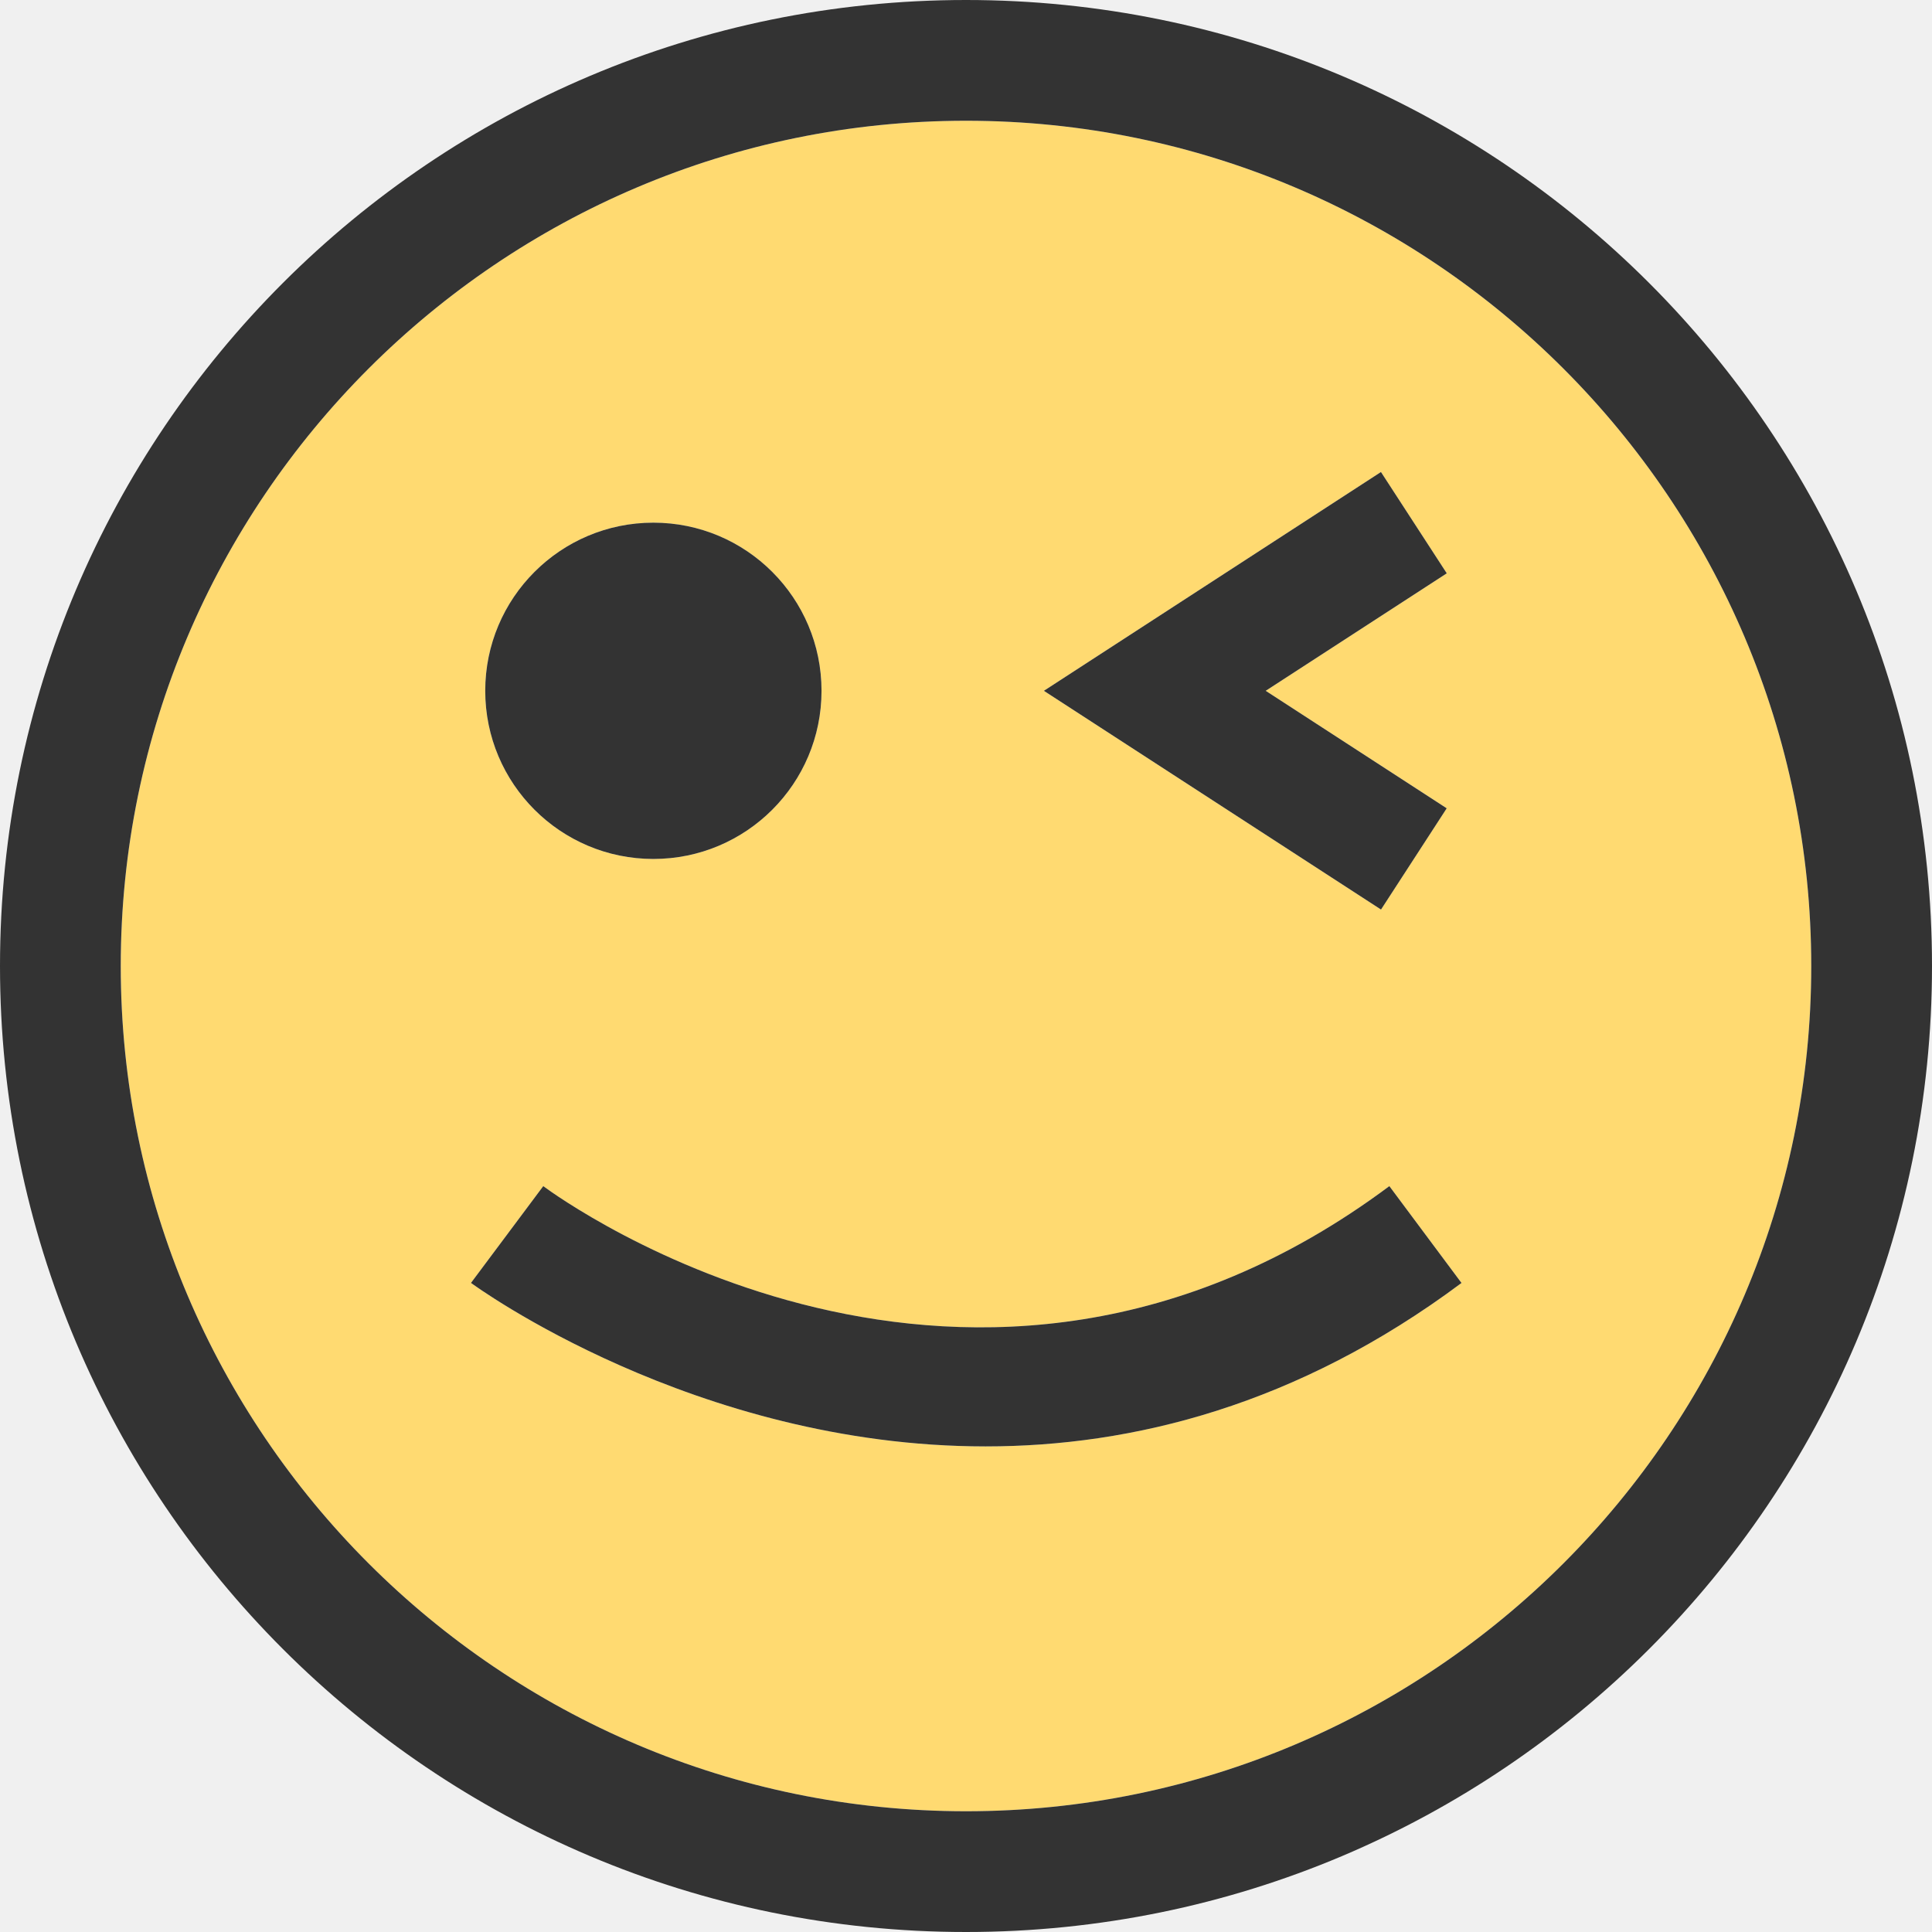
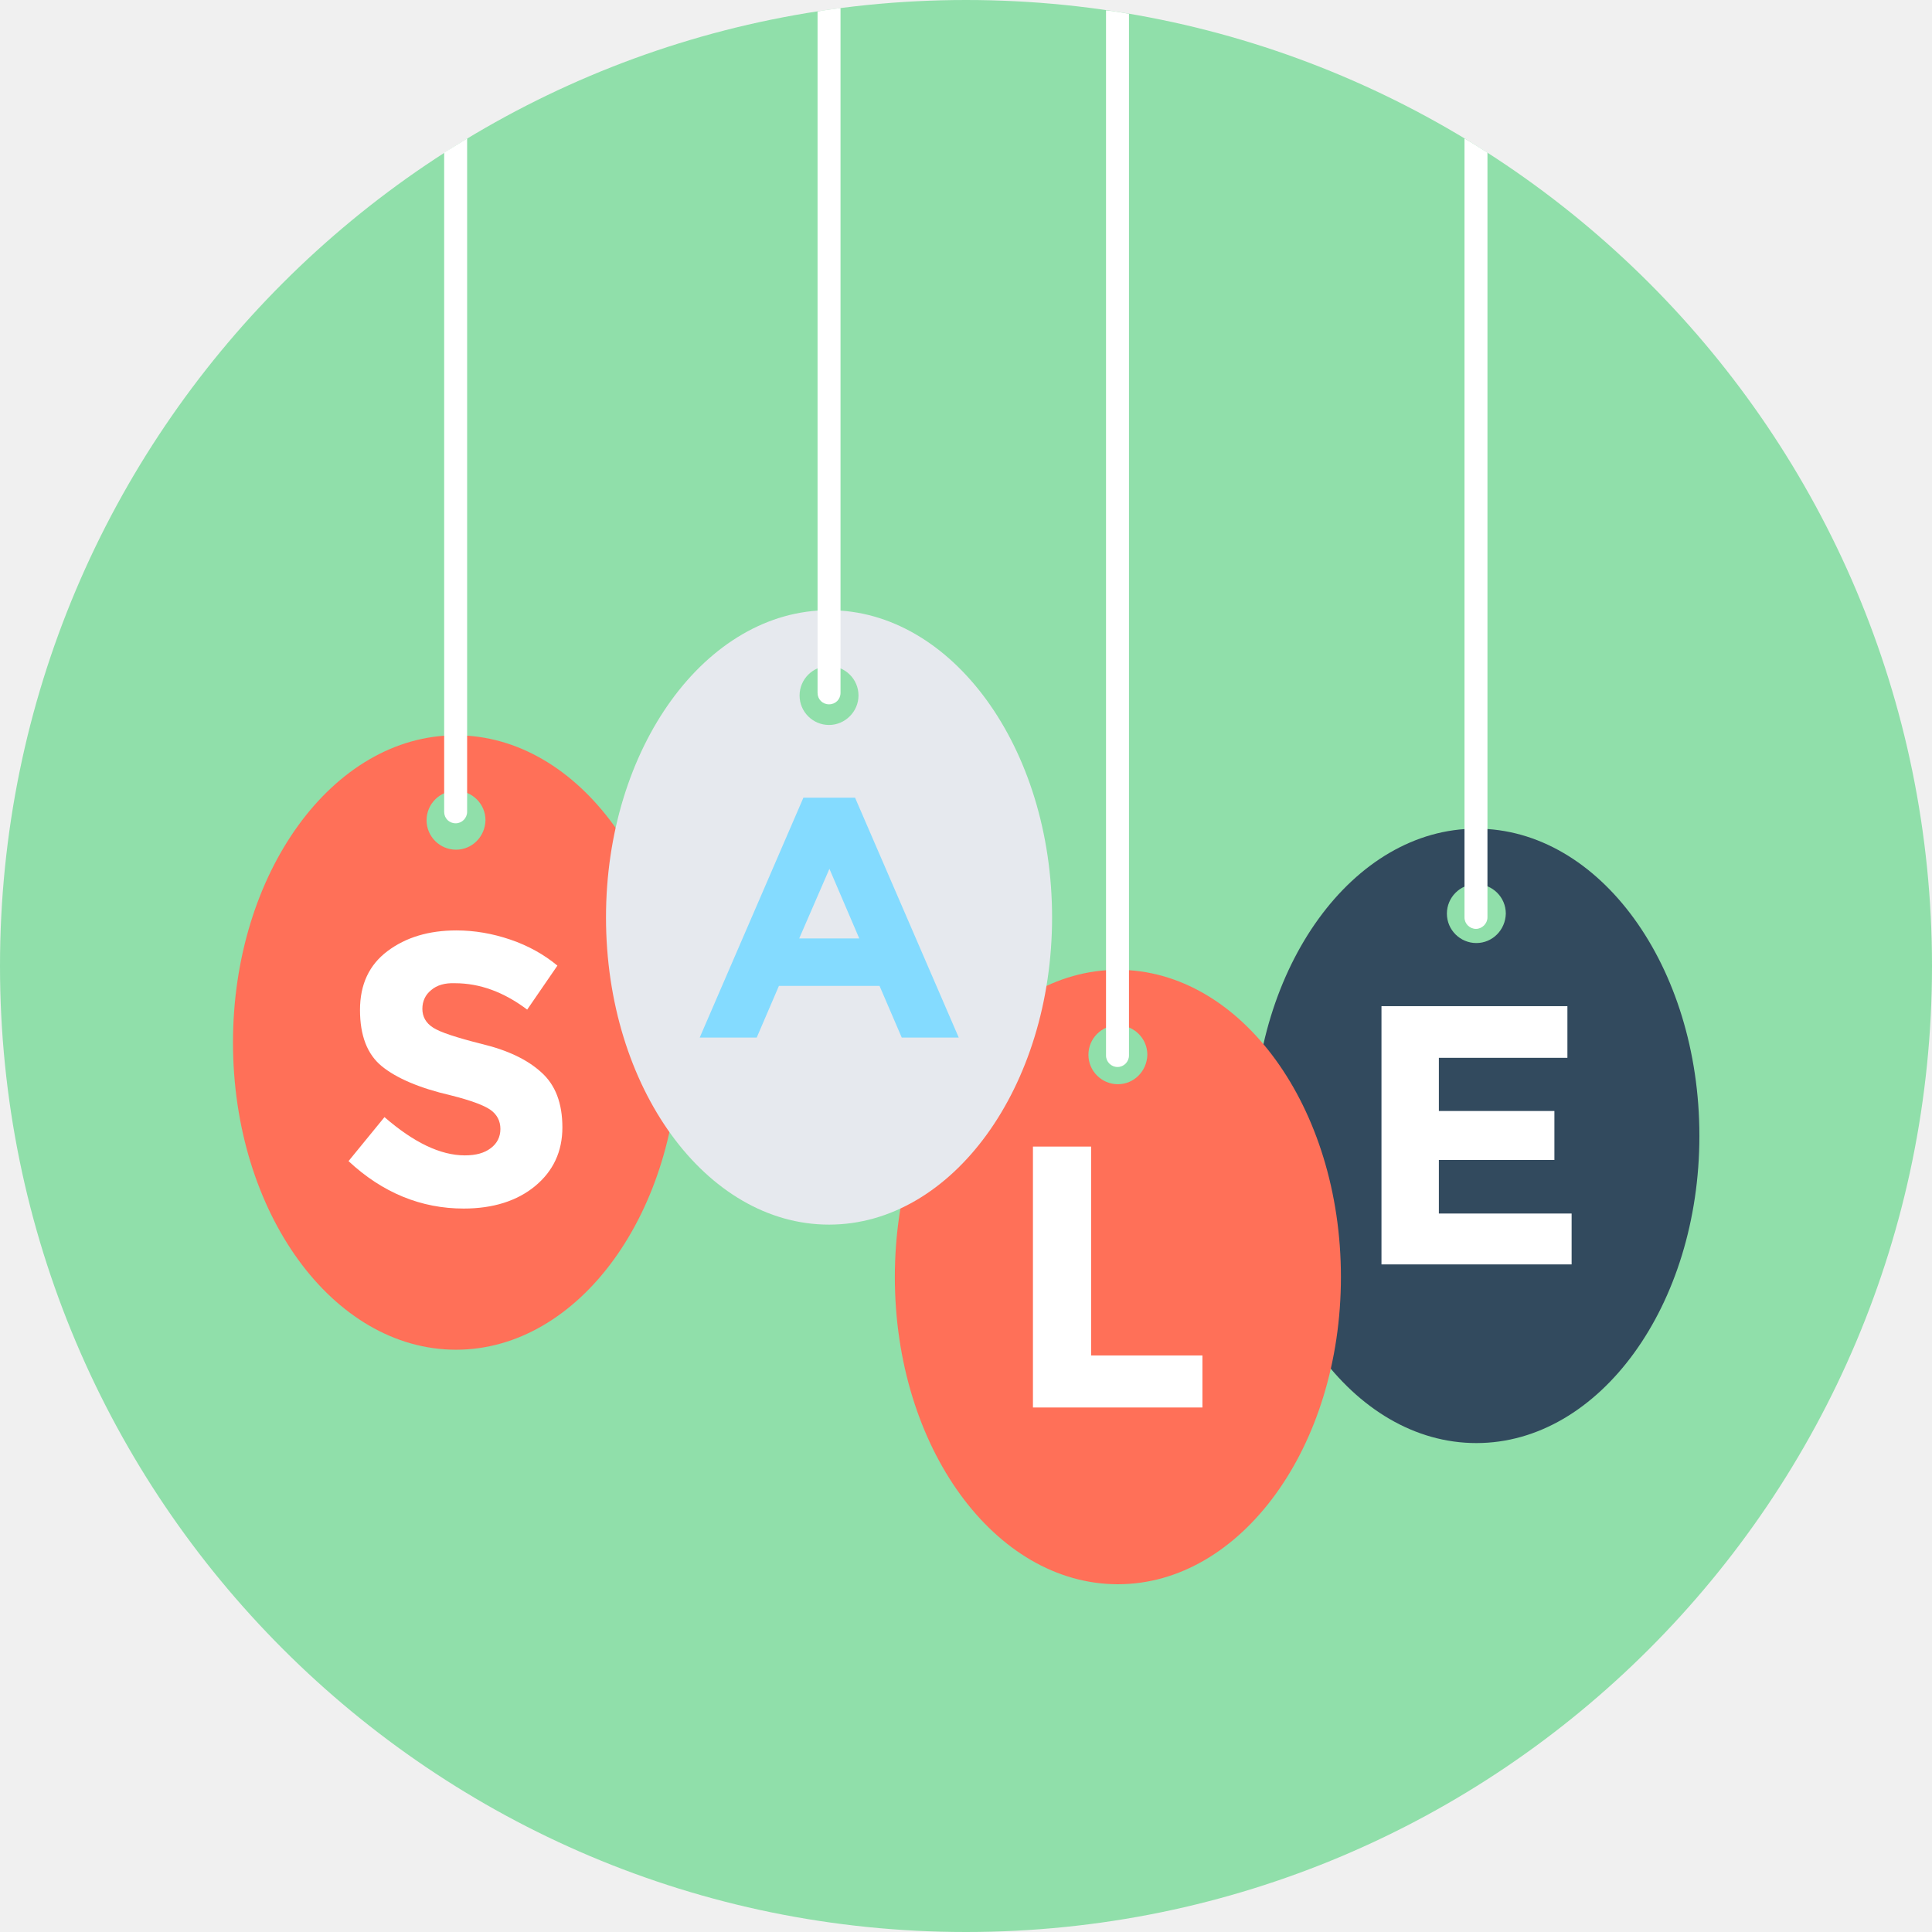
- <svg xmlns="http://www.w3.org/2000/svg" version="1.1" id="Layer_1" x="0px" y="0px" viewBox="0 0 512 512" style="enable-background:new 0 0 512 512;" xml:space="preserve">
-   <path style="fill:#FFDA71;" d="M256,480c123.52,0,224-100.48,224-224S379.52,32,256,32S32,132.48,32,256S132.48,480,256,480z   M365.968,125.088l17.44,26.848l-47.984,31.136l47.968,31.12l-17.408,26.848l-89.344-57.968L365.968,125.088z M173.152,138.512  c24.608,0,44.56,19.952,44.56,44.56s-19.952,44.56-44.56,44.56s-44.56-19.952-44.56-44.56S148.544,138.512,173.152,138.512z   M143.968,314.336c4.592,3.408,113.616,82.48,224.224,0L387.312,340c-43.552,32.48-87.232,43.312-126.112,43.312  c-77.216,0-135.52-42.688-136.384-43.328L143.968,314.336z" />
+ <svg xmlns="http://www.w3.org/2000/svg" version="1.1" id="Layer_1" x="0px" y="0px" viewBox="0 0 505 505" style="enable-background:new 0 0 505 505;" xml:space="preserve">
+   <circle style="fill:#90DFAA;" cx="252.5" cy="252.5" r="252.5" />
+   <path style="fill:#324A5E;" d="M385.9,216.6c-32.2,0-58.3,36-58.3,80.3c0,44.4,26.1,80.3,58.3,80.3s58.3-36,58.3-80.3  C444.2,252.5,418.1,216.6,385.9,216.6z M385.9,246.5c-4.2,0-7.7-3.4-7.7-7.7c0-4.2,3.4-7.7,7.7-7.7c4.2,0,7.7,3.4,7.7,7.7  C393.5,243.1,390.1,246.5,385.9,246.5z" />
  <g>
-     <path style="fill:#333333;" d="M256,512c141.392,0,256-114.608,256-256S397.392,0,256,0S0,114.608,0,256S114.608,512,256,512z    M256,32c123.52,0,224,100.48,224,224S379.52,480,256,480S32,379.52,32,256S132.48,32,256,32z" />
-     <path style="fill:#333333;" d="M387.312,340l-19.12-25.664c-110.608,82.48-219.632,3.408-224.224,0l-19.152,25.648   c0.88,0.64,59.168,43.328,136.384,43.328C300.08,383.312,343.776,372.48,387.312,340z" />
-     <circle style="fill:#333333;" cx="173.152" cy="183.072" r="44.56" />
-     <polygon style="fill:#333333;" points="383.392,214.208 335.424,183.072 383.408,151.936 365.968,125.088 276.64,183.072    365.984,241.04  " />
+     <path style="fill:#FF7058;" d="M292.2,253.5c-32.2,0-58.3,36-58.3,80.3c0,44.4,26.1,80.3,58.3,80.3s58.3-36,58.3-80.3   C350.5,289.4,324.4,253.5,292.2,253.5z M292.2,283.4c-4.2,0-7.7-3.4-7.7-7.7c0-4.2,3.4-7.7,7.7-7.7c4.2,0,7.7,3.4,7.7,7.7   C299.8,280,296.4,283.4,292.2,283.4z" />
+     <path style="fill:#FF7058;" d="M119.2,192.2c-32.2,0-58.3,36-58.3,80.3c0,44.4,26.1,80.3,58.3,80.3s58.3-36,58.3-80.3   C177.5,228.1,151.4,192.2,119.2,192.2z M119.2,222.1c-4.2,0-7.7-3.4-7.7-7.7c0-4.2,3.4-7.7,7.7-7.7c4.2,0,7.7,3.4,7.7,7.7   C126.8,218.7,123.4,222.1,119.2,222.1z" />
+   </g>
+   <path style="fill:#E6E9EE;" d="M216.7,159.5c-32.2,0-58.3,36-58.3,80.3c0,44.4,26.1,80.3,58.3,80.3s58.3-36,58.3-80.3  S248.9,159.5,216.7,159.5z M216.7,189.5c-4.2,0-7.7-3.4-7.7-7.7c0-4.2,3.4-7.7,7.7-7.7c4.2,0,7.7,3.4,7.7,7.7  C224.4,186,220.9,189.5,216.7,189.5z" />
+   <path style="fill:#FFFFFF;" d="M112.7,258.8c-1.5,1.2-2.3,2.9-2.3,4.9s0.9,3.7,2.8,4.9c1.8,1.2,6.1,2.6,12.8,4.3  c6.7,1.6,11.9,4.1,15.5,7.4c3.7,3.3,5.5,8.1,5.5,14.4s-2.4,11.4-7.1,15.3c-4.7,3.9-11,5.9-18.7,5.9c-11.1,0-21.2-4.1-30.1-12.4  l9.4-11.5c7.6,6.6,14.6,10,21,10c2.9,0,5.1-0.6,6.8-1.9c1.6-1.2,2.5-2.9,2.5-5s-0.9-3.8-2.6-5c-1.7-1.2-5.2-2.5-10.4-3.8  c-8.2-1.9-14.2-4.5-18-7.6s-5.7-8-5.7-14.7s2.4-11.8,7.2-15.4c4.8-3.6,10.8-5.4,18-5.4c4.7,0,9.4,0.8,14.1,2.4  c4.7,1.6,8.8,3.9,12.3,6.8l-7.9,11.5c-6.1-4.6-12.4-6.9-18.9-6.9C116.3,256.9,114.2,257.5,112.7,258.8z" />
+   <path style="fill:#84DBFF;" d="M235.7,271.2l-5.8-13.5h-26.3l-5.8,13.5h-14.9l27.1-62.7h13.5l27.1,62.7H235.7z M216.8,227.1  l-7.9,18.2h15.7L216.8,227.1z" />
+   <g>
+     <path style="fill:#FFFFFF;" d="M270,367.9v-68.2h15.2v54.6h29.1v13.6L270,367.9L270,367.9z" />
+     <path style="fill:#FFFFFF;" d="M409.7,263.1v13.4h-33.6v13.9h30.2v12.8h-30.2v14h34.7v13.3h-49.7V263h48.6V263.1z" />
+     <path style="fill:#FFFFFF;" d="M388.8,39.9v199.9c0,1.6-1.4,3-3,3s-3-1.3-3-3V36.2C384.9,37.4,386.9,38.7,388.8,39.9z" />
+     <path style="fill:#FFFFFF;" d="M295.1,3.6v272.3c0,1.6-1.3,3-3,3c-1.6,0-3-1.3-3-3V2.7C291.2,2.9,293.2,3.3,295.1,3.6z" />
+     <path style="fill:#FFFFFF;" d="M219.7,2.1v179c0,1.7-1.3,3-3,3s-3-1.3-3-3V3C215.7,2.6,217.7,2.4,219.7,2.1z" />
+     <path style="fill:#FFFFFF;" d="M122.1,36.2v176c0,1.6-1.3,3-3,3s-3-1.3-3-3V39.9C118.1,38.7,120.1,37.4,122.1,36.2z" />
  </g>
  <g>
</g>
  <g>
</g>
  <g>
</g>
  <g>
</g>
  <g>
</g>
  <g>
</g>
  <g>
</g>
  <g>
</g>
  <g>
</g>
  <g>
</g>
  <g>
</g>
  <g>
</g>
  <g>
</g>
  <g>
</g>
  <g>
</g>
</svg>
